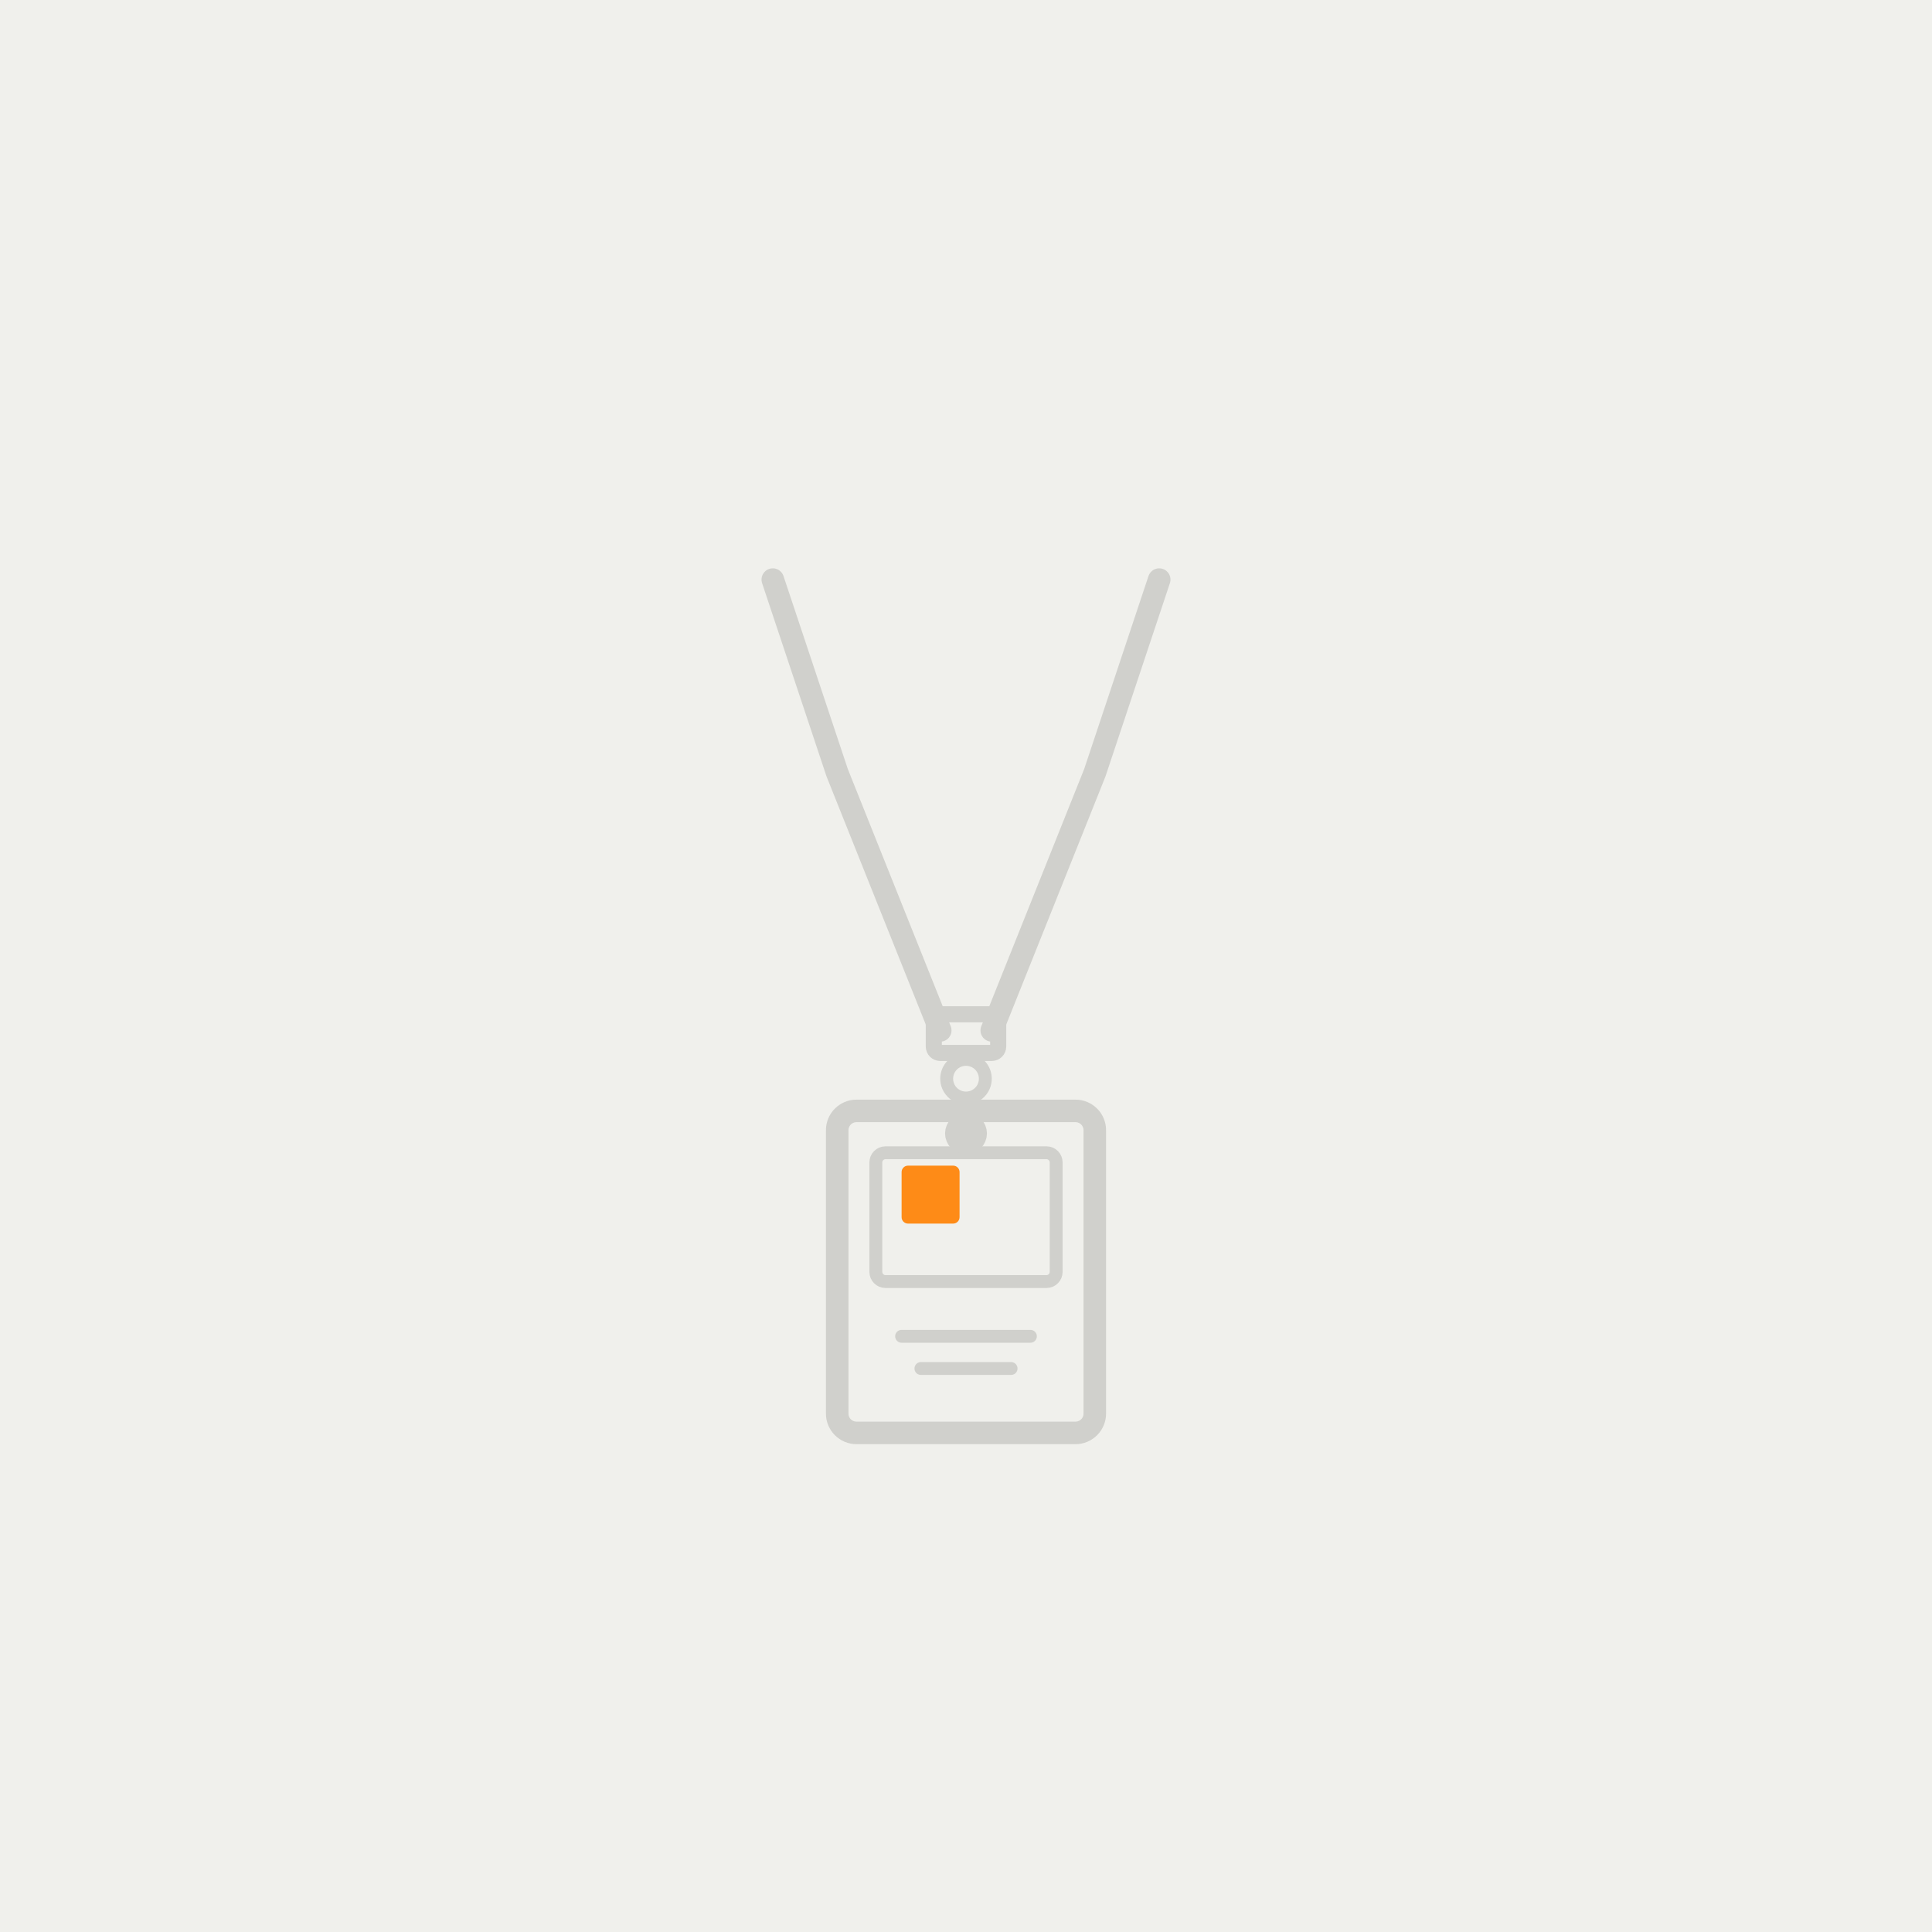
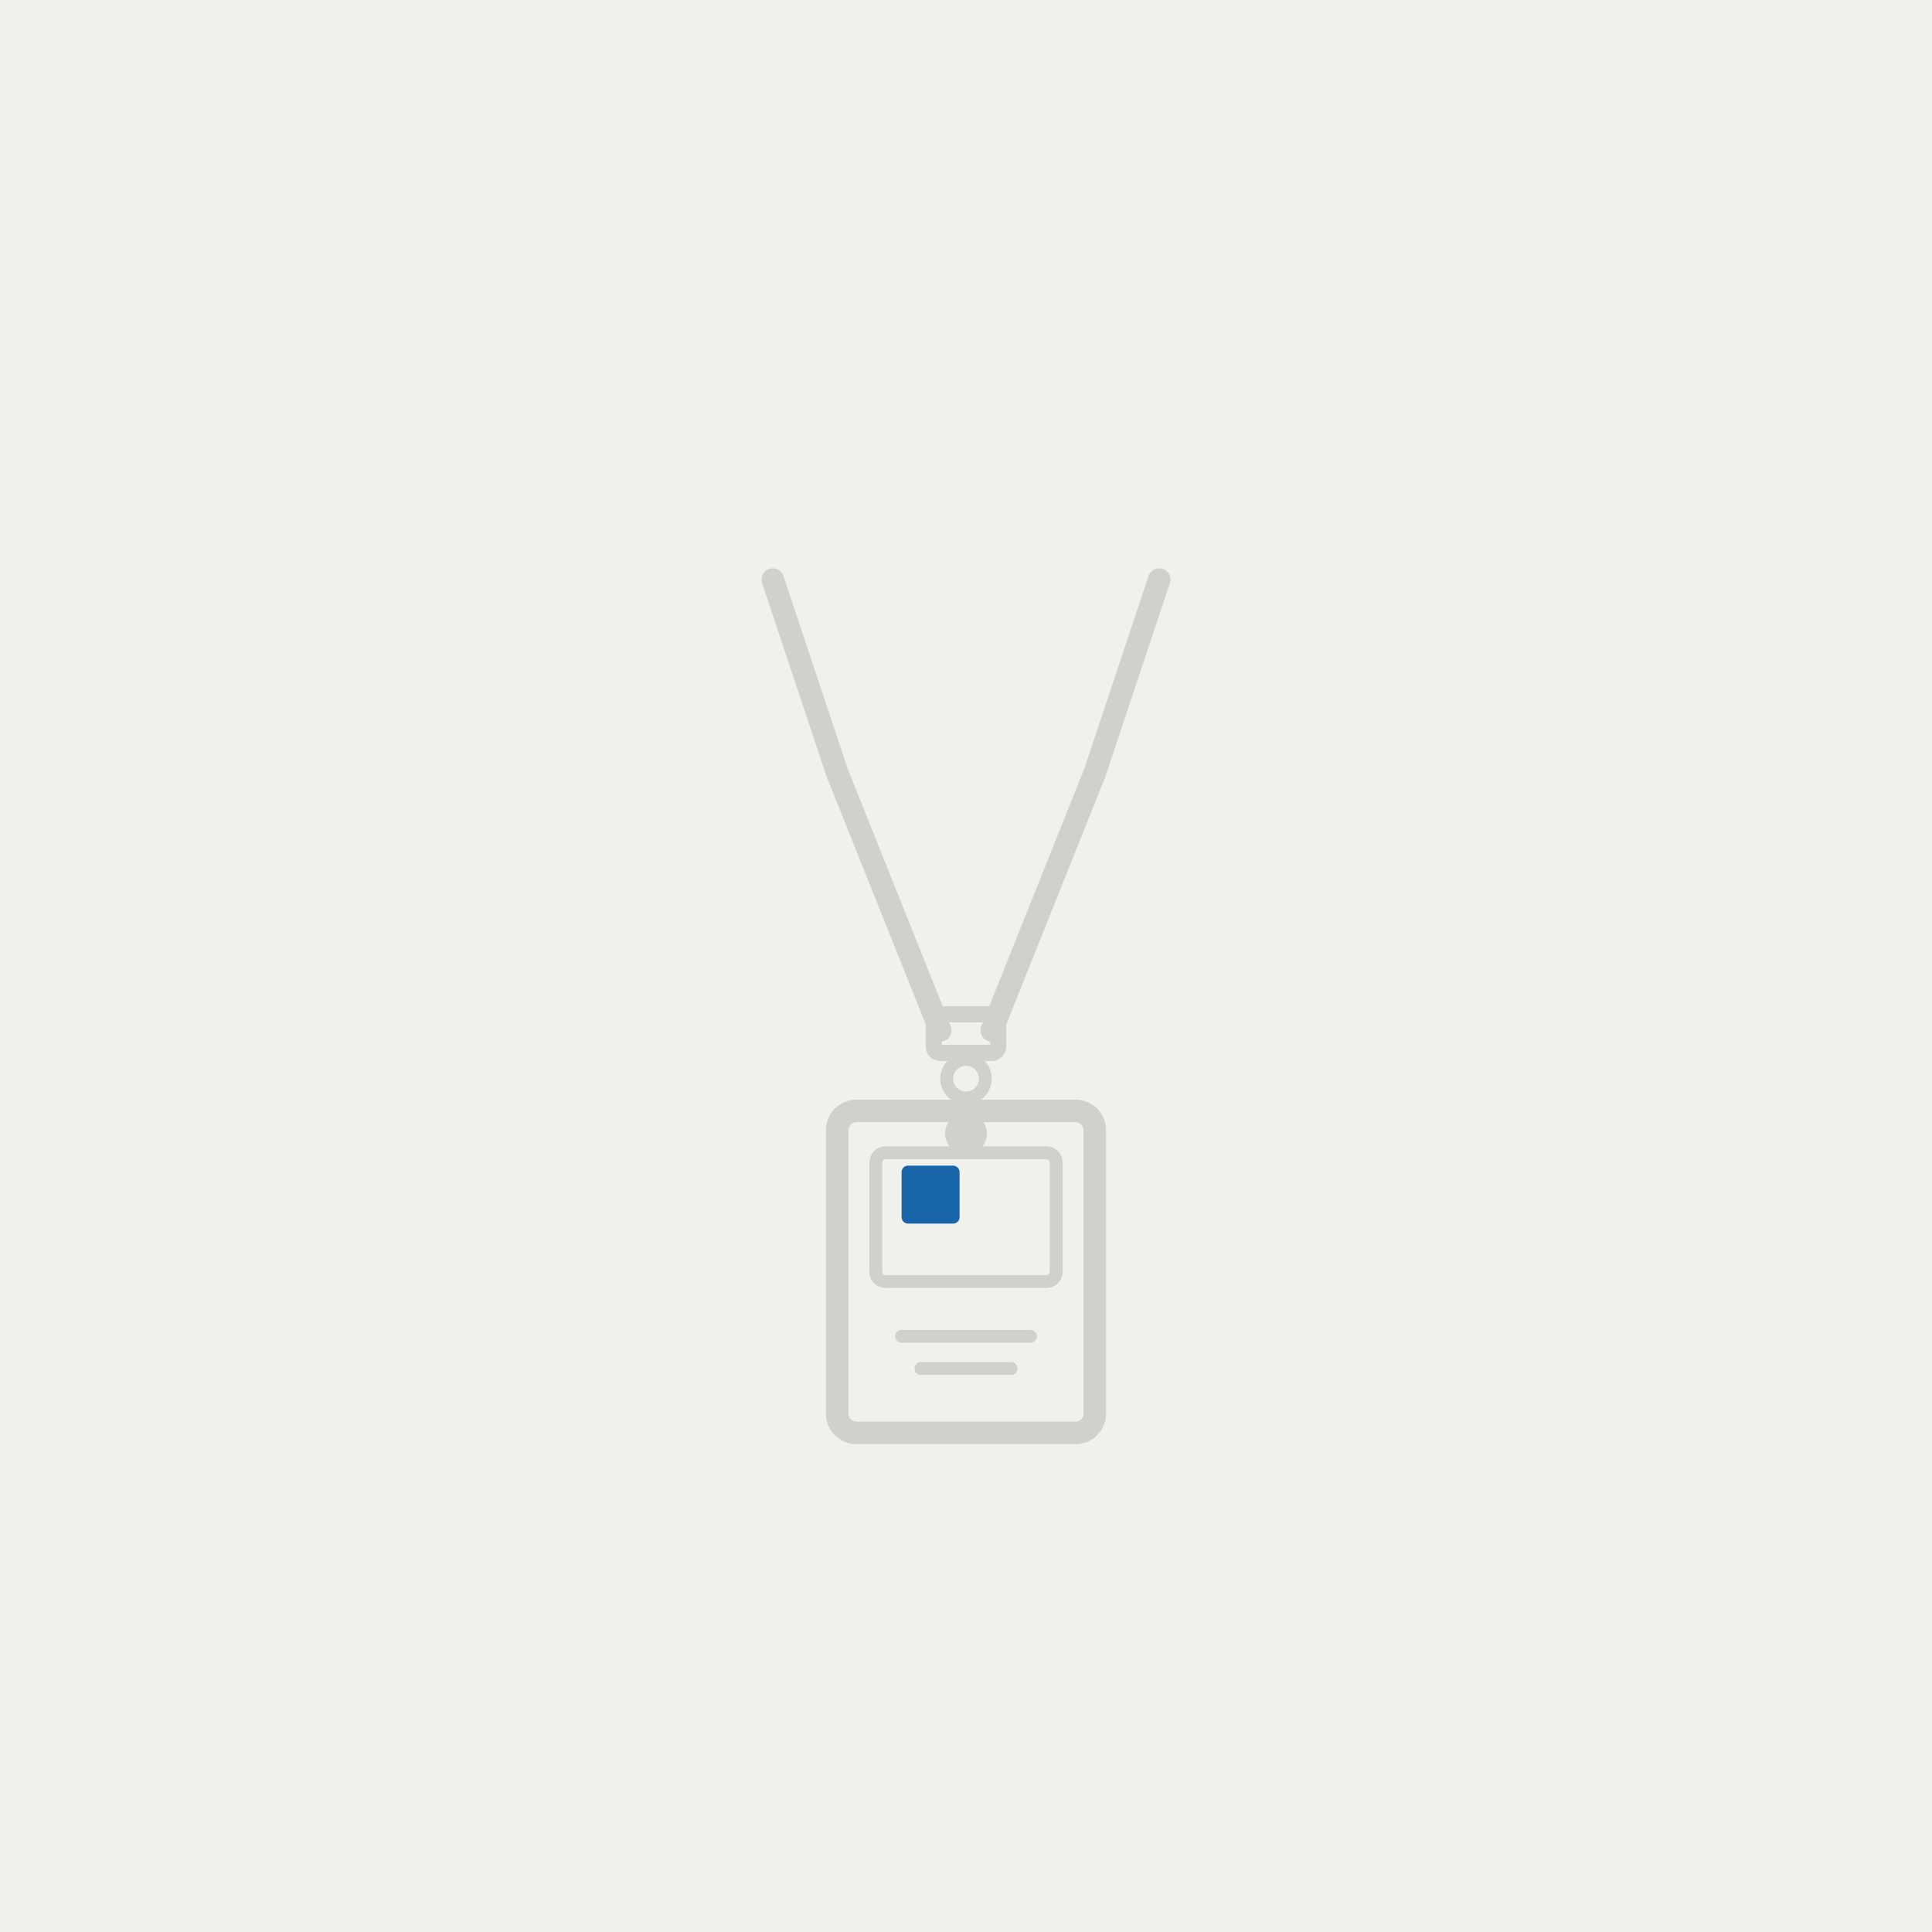
<svg xmlns="http://www.w3.org/2000/svg" width="600" height="600" viewBox="0 0 600 600">
  <rect width="600" height="600" fill="#F0F0EC" />
  <g transform="translate(300,300)" fill="none" stroke="#D0D0CC" stroke-width="7" stroke-linecap="round" stroke-linejoin="round">
    <path d="M-8,20 L-40,-60 L-60,-120" />
    <path d="M8,20 L40,-60 L60,-120" />
    <rect x="-10" y="15" width="20" height="12" rx="2" stroke-width="5" />
    <circle cx="0" cy="35" r="6" stroke-width="4" />
    <rect x="-40" y="45" width="80" height="100" rx="6" />
    <rect x="-28" y="58" width="56" height="40" rx="3" stroke-width="4" />
    <line x1="-20" y1="115" x2="20" y2="115" stroke-width="4" />
    <line x1="-14" y1="125" x2="14" y2="125" stroke-width="4" />
    <circle cx="0" cy="52" r="3" fill="#D0D0CC" />
  </g>
-   <rect x="280" y="362" width="18" height="18" rx="2" fill="#FF8000" opacity="0.9" />
+   <rect x="280" y="362" width="18" height="18" rx="2" fill="#0055A2" opacity="0.9" />
</svg>
